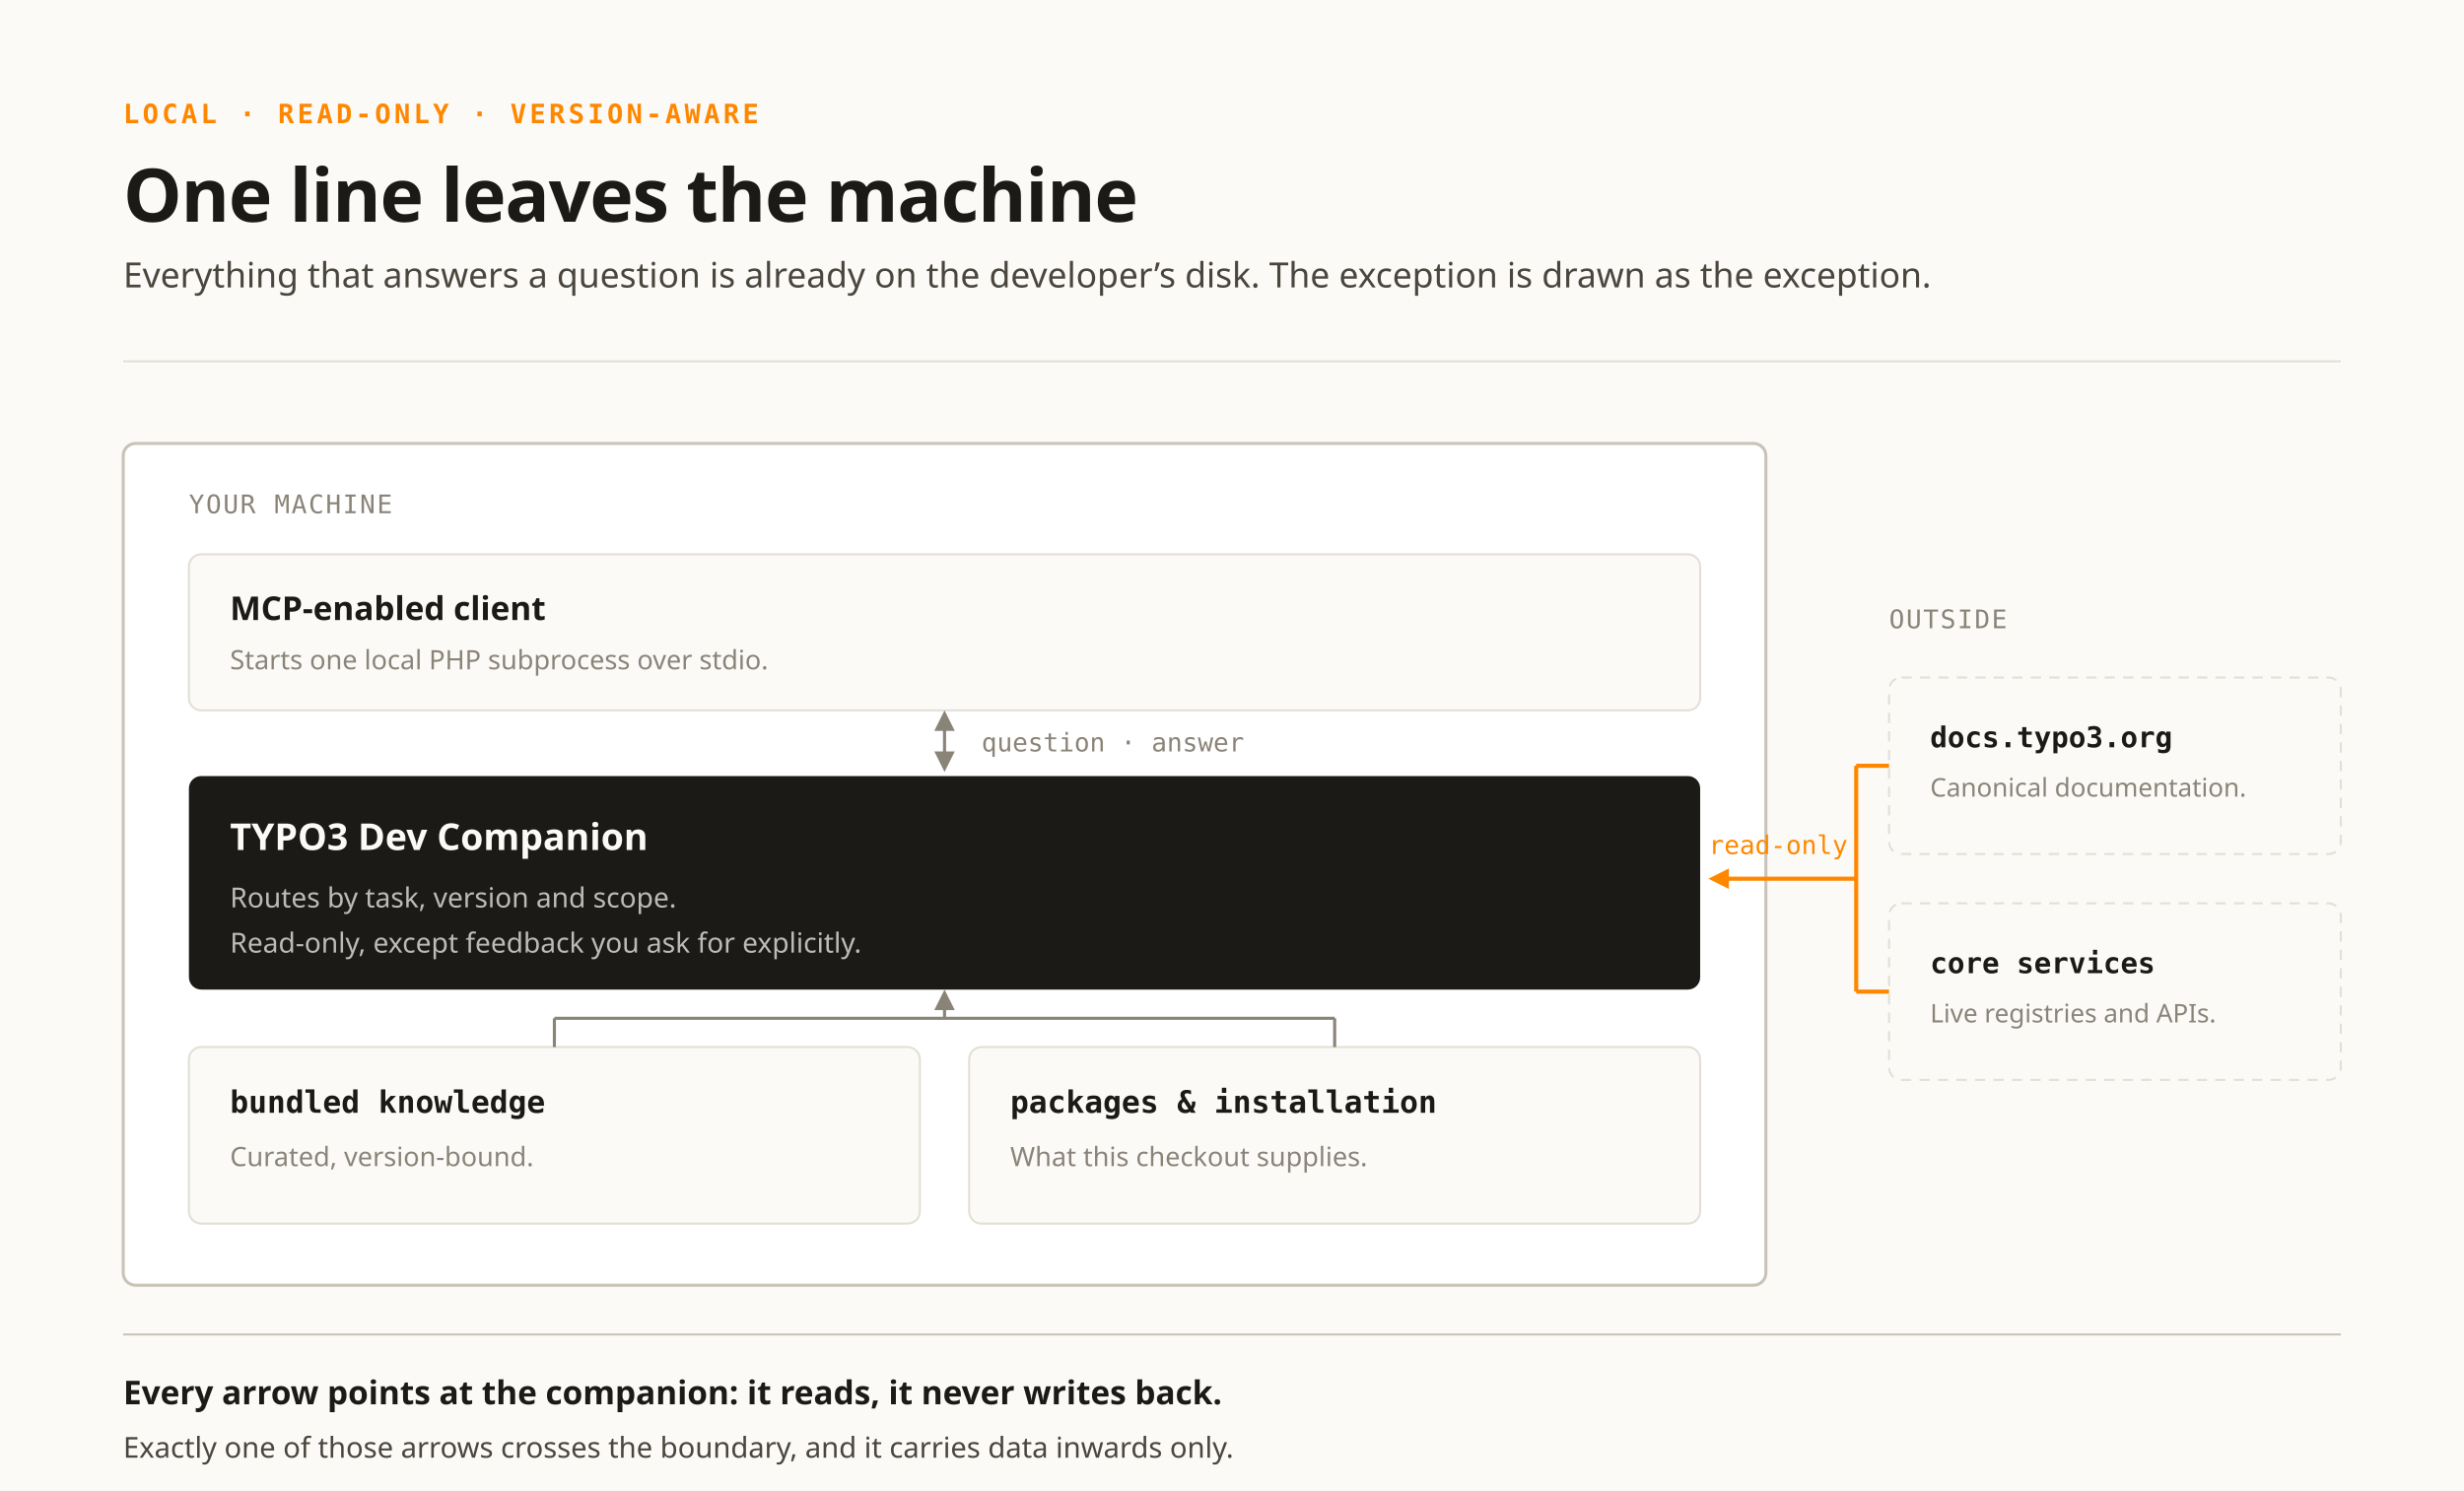
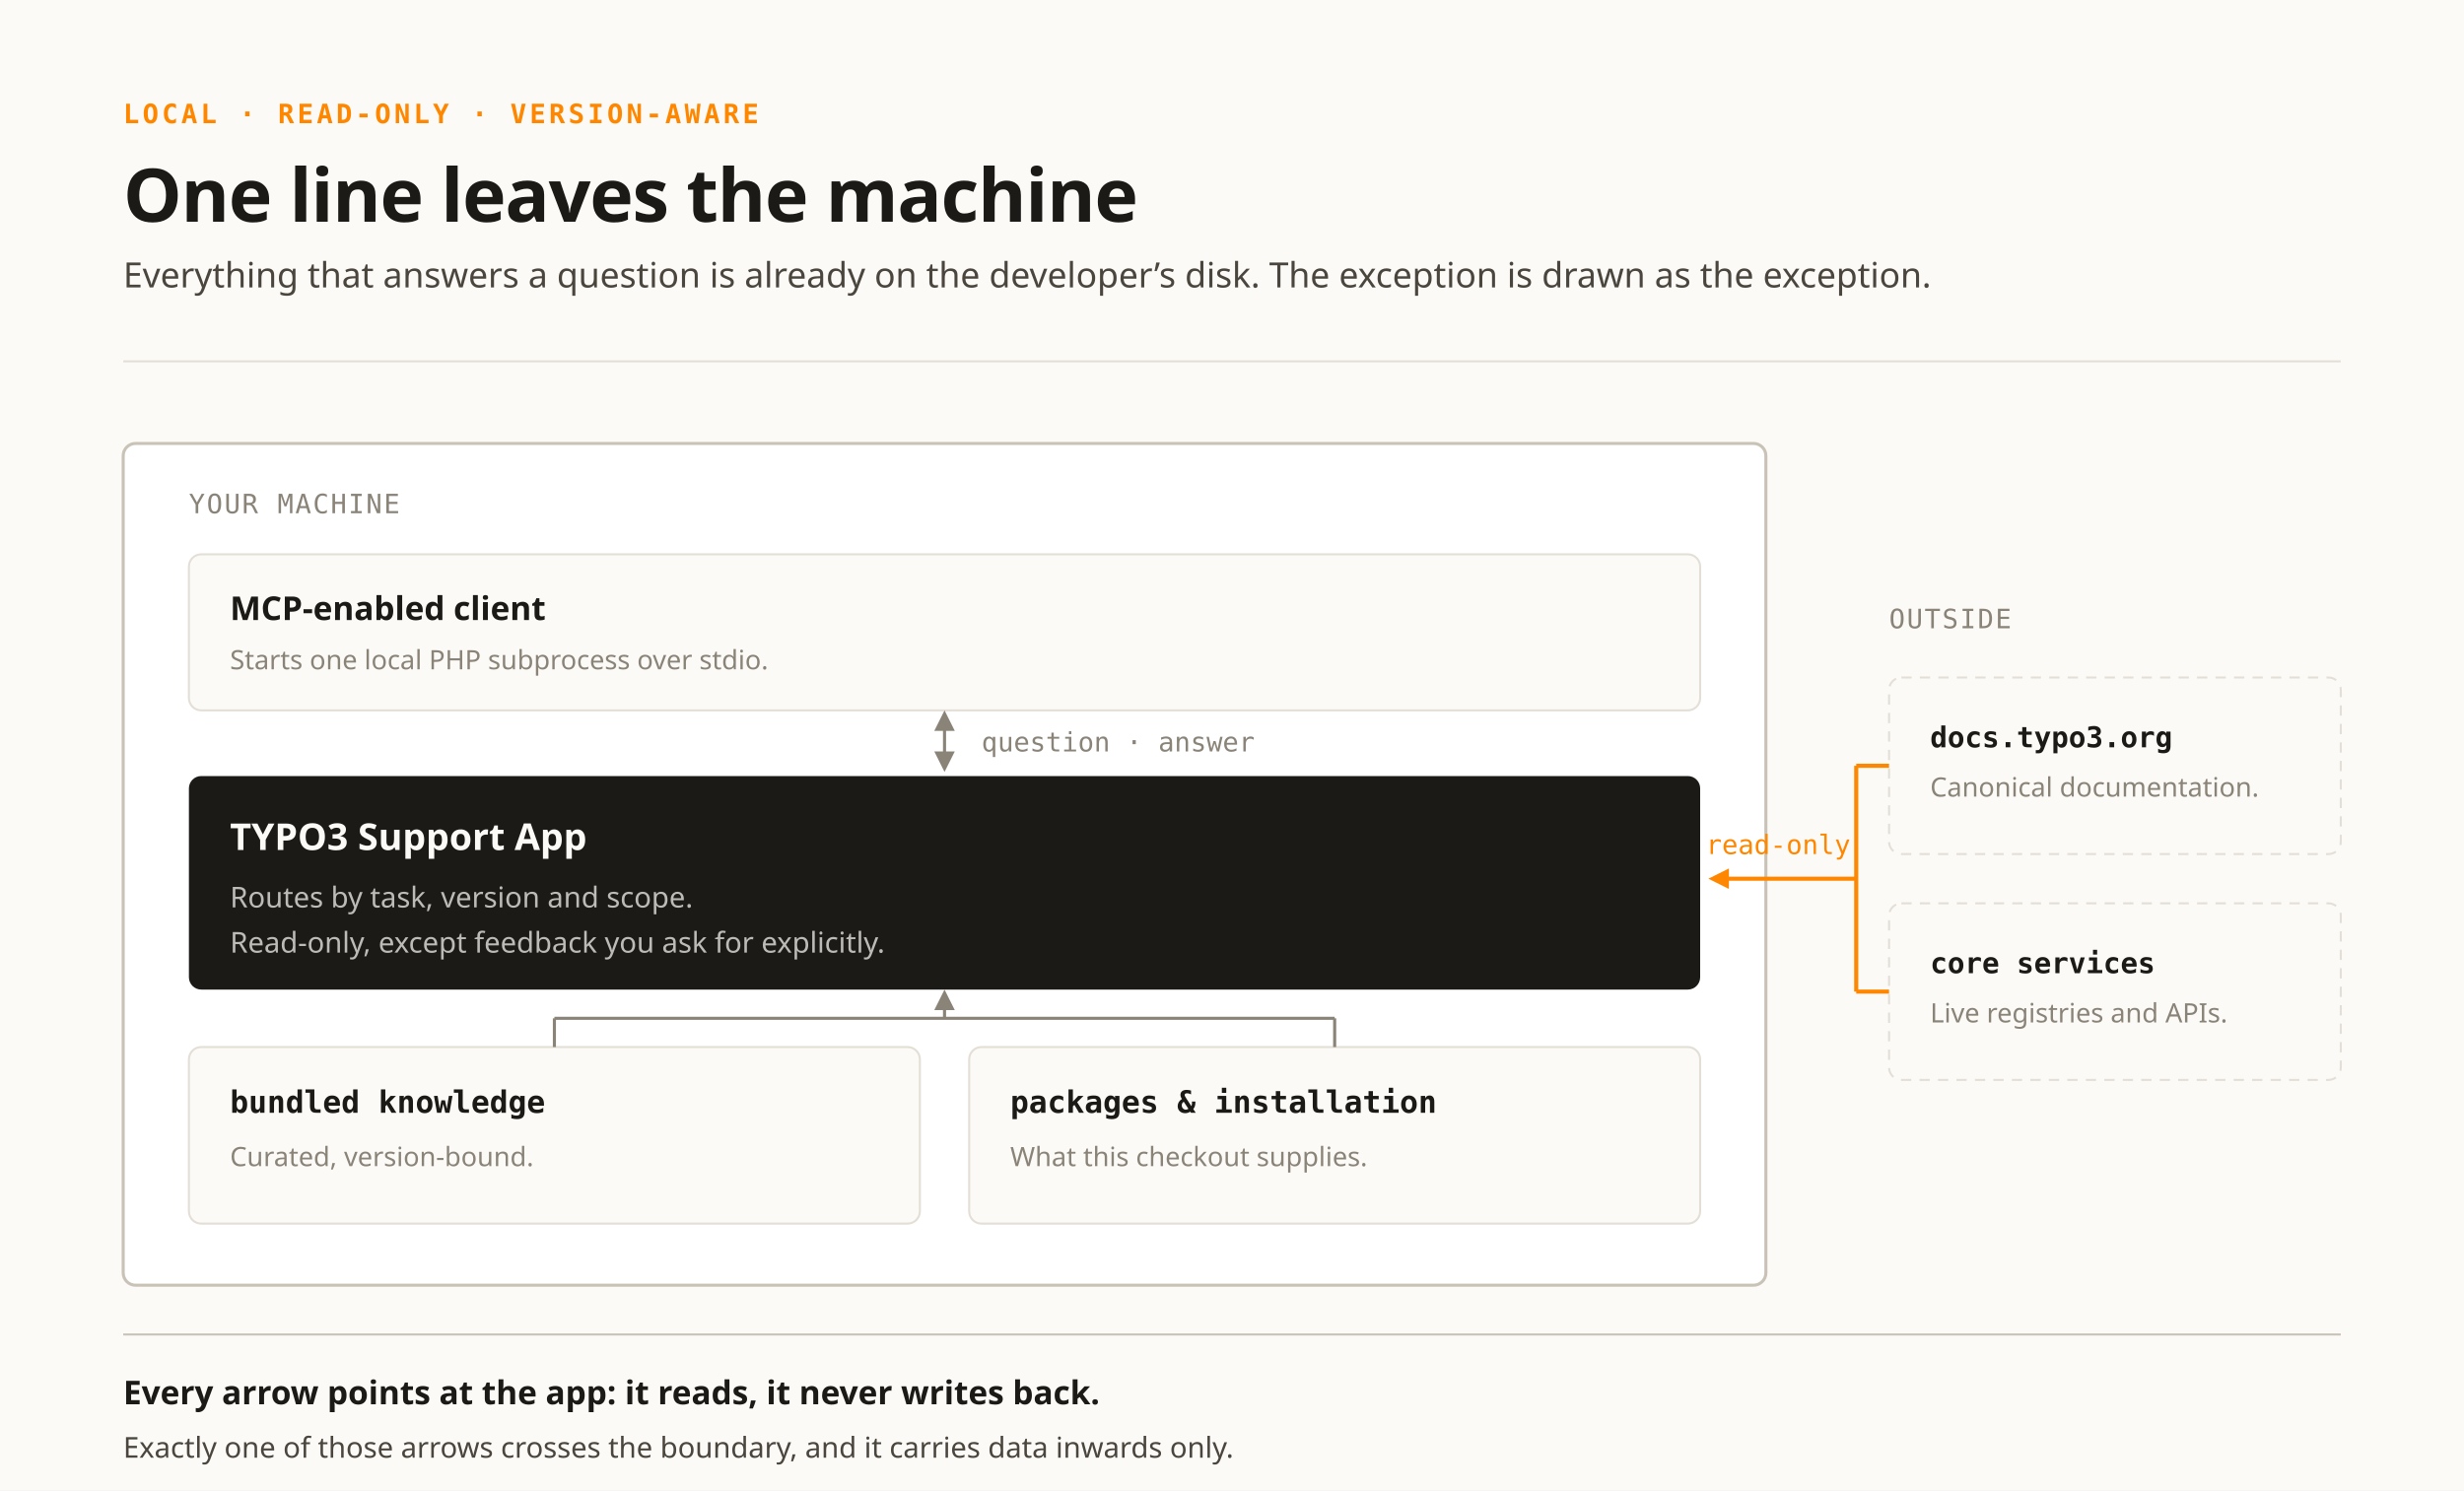
<svg xmlns="http://www.w3.org/2000/svg" width="1200" height="726" viewBox="0 0 1200 726" role="img" aria-labelledby="ov-t ov-d">
  <rect width="1200" height="726" fill="#FBFAF7" />
  <text x="60" y="60" fill="#FF8700" font-family="'Source Code Pro',ui-monospace,monospace" font-size="13" font-weight="600" letter-spacing="1.6">LOCAL · READ-ONLY · VERSION-AWARE</text>
  <text x="60" y="108" fill="#1C1A17" font-family="'Source Sans 3',system-ui,sans-serif" font-size="36" font-weight="700" letter-spacing="-0.5">One line leaves the machine</text>
  <text x="60" y="140" fill="#4A453D" font-family="'Source Sans 3',system-ui,sans-serif" font-size="17">Everything that answers a question is already on the developer’s disk. The exception is drawn as the exception.</text>
  <line x1="60" y1="176" x2="1140" y2="176" stroke="#E3DFD6" stroke-width="1" />
  <rect x="60" y="216" width="800" height="410" rx="6" fill="#FFFFFF" stroke="#C9C3B7" stroke-width="1.5" />
-   <text x="92" y="250" fill="#8A8378" font-family="'Source Code Pro',ui-monospace,monospace" font-size="12.5" letter-spacing="0.8">YOUR MACHINE</text>
+   <text x="92" y="250" fill="#8A8378" font-family="'Source Code Pro',ui-monospace,monospace" font-size="13" letter-spacing="0.8">YOUR MACHINE</text>
  <rect x="92" y="270" width="736" height="76" rx="6" fill="#FBFAF7" stroke="#E3DFD6" stroke-width="1" />
  <text x="112" y="302" fill="#1C1A17" font-family="'Source Sans 3',system-ui,sans-serif" font-size="16" font-weight="600">MCP-enabled client</text>
  <text x="112" y="326" fill="#8A8378" font-family="'Source Sans 3',system-ui,sans-serif" font-size="13">Starts one local PHP subprocess over stdio.</text>
  <path d="M460 348 V374" stroke="#8A8378" stroke-width="1.5" fill="none" />
  <path d="M455 366 460 376 465 366Z" fill="#8A8378" />
  <path d="M455 356 460 346 465 356Z" fill="#8A8378" />
-   <text x="478" y="366" fill="#8A8378" font-family="'Source Code Pro',ui-monospace,monospace" font-size="12.5">question · answer</text>
+   <text x="478" y="366" fill="#8A8378" font-family="'Source Code Pro',ui-monospace,monospace" font-size="13">question · answer</text>
  <rect x="92" y="378" width="736" height="104" rx="6" fill="#1C1A17" />
-   <text x="112" y="414" fill="#FBFAF7" font-family="'Source Sans 3',system-ui,sans-serif" font-size="18" font-weight="700">TYPO3 Dev Companion</text>
-   <text x="112" y="442" fill="#FBFAF7" font-family="'Source Sans 3',system-ui,sans-serif" font-size="13.5" opacity="0.72">Routes by task, version and scope.</text>
-   <text x="112" y="464" fill="#FBFAF7" font-family="'Source Sans 3',system-ui,sans-serif" font-size="13.5" opacity="0.72">Read-only, except feedback you ask for explicitly.</text>
+   <text x="112" y="414" fill="#FBFAF7" font-family="'Source Sans 3',system-ui,sans-serif" font-size="18" font-weight="700">TYPO3 Support App</text>
+   <text x="112" y="442" fill="#FBFAF7" font-family="'Source Sans 3',system-ui,sans-serif" font-size="14" opacity="0.72">Routes by task, version and scope.</text>
+   <text x="112" y="464" fill="#FBFAF7" font-family="'Source Sans 3',system-ui,sans-serif" font-size="14" opacity="0.72">Read-only, except feedback you ask for explicitly.</text>
  <path d="M270 496 H650 M460 496 V486" stroke="#8A8378" stroke-width="1.5" fill="none" />
  <path d="M455 492 460 482 465 492Z" fill="#8A8378" />
  <rect x="92" y="510" width="356" height="86" rx="6" fill="#FBFAF7" stroke="#E3DFD6" stroke-width="1" />
  <text x="112" y="542" fill="#1C1A17" font-family="'Source Code Pro',ui-monospace,monospace" font-size="15" font-weight="600">bundled knowledge</text>
  <text x="112" y="568" fill="#8A8378" font-family="'Source Sans 3',system-ui,sans-serif" font-size="13">Curated, version-bound.</text>
  <path d="M270 510 V496" stroke="#8A8378" stroke-width="1.5" fill="none" />
  <rect x="472" y="510" width="356" height="86" rx="6" fill="#FBFAF7" stroke="#E3DFD6" stroke-width="1" />
  <text x="492" y="542" fill="#1C1A17" font-family="'Source Code Pro',ui-monospace,monospace" font-size="15" font-weight="600">packages &amp; installation</text>
  <text x="492" y="568" fill="#8A8378" font-family="'Source Sans 3',system-ui,sans-serif" font-size="13">What this checkout supplies.</text>
  <path d="M650 510 V496" stroke="#8A8378" stroke-width="1.5" fill="none" />
-   <text x="920" y="306" fill="#8A8378" font-family="'Source Code Pro',ui-monospace,monospace" font-size="12.5" letter-spacing="0.8">OUTSIDE</text>
+   <text x="920" y="306" fill="#8A8378" font-family="'Source Code Pro',ui-monospace,monospace" font-size="13" letter-spacing="0.8">OUTSIDE</text>
  <path d="M904 373 V483 M904 428 H838" stroke="#FF8700" stroke-width="2" fill="none" />
  <path d="M842 423 832 428 842 433Z" fill="#FF8700" />
-   <text x="866" y="416" text-anchor="middle" fill="#FF8700" font-family="'Source Code Pro',ui-monospace,monospace" font-size="12.5">read-only</text>
+   <text x="866" y="416" text-anchor="middle" fill="#FF8700" font-family="'Source Code Pro',ui-monospace,monospace" font-size="13">read-only</text>
  <rect x="920" y="330" width="220" height="86" rx="6" fill="#FBFAF7" stroke="#E3DFD6" stroke-width="1" stroke-dasharray="5 4" />
  <text x="940" y="364" fill="#1C1A17" font-family="'Source Code Pro',ui-monospace,monospace" font-size="14" font-weight="600">docs.typo3.org</text>
-   <text x="940" y="388" fill="#8A8378" font-family="'Source Sans 3',system-ui,sans-serif" font-size="12.5">Canonical documentation.</text>
+   <text x="940" y="388" fill="#8A8378" font-family="'Source Sans 3',system-ui,sans-serif" font-size="13">Canonical documentation.</text>
  <path d="M920 373 H904" stroke="#FF8700" stroke-width="2" fill="none" />
  <rect x="920" y="440" width="220" height="86" rx="6" fill="#FBFAF7" stroke="#E3DFD6" stroke-width="1" stroke-dasharray="5 4" />
  <text x="940" y="474" fill="#1C1A17" font-family="'Source Code Pro',ui-monospace,monospace" font-size="14" font-weight="600">core services</text>
-   <text x="940" y="498" fill="#8A8378" font-family="'Source Sans 3',system-ui,sans-serif" font-size="12.5">Live registries and APIs.</text>
+   <text x="940" y="498" fill="#8A8378" font-family="'Source Sans 3',system-ui,sans-serif" font-size="13">Live registries and APIs.</text>
  <path d="M920 483 H904" stroke="#FF8700" stroke-width="2" fill="none" />
  <line x1="60" y1="650" x2="1140" y2="650" stroke="#C9C3B7" stroke-width="1" />
-   <text x="60" y="684" fill="#1C1A17" font-family="'Source Sans 3',system-ui,sans-serif" font-size="16" font-weight="600">Every arrow points at the companion: it reads, it never writes back.</text>
+   <text x="60" y="684" fill="#1C1A17" font-family="'Source Sans 3',system-ui,sans-serif" font-size="16" font-weight="600">Every arrow points at the app: it reads, it never writes back.</text>
  <text x="60" y="710" fill="#4A453D" font-family="'Source Sans 3',system-ui,sans-serif" font-size="14">Exactly one of those arrows crosses the boundary, and it carries data inwards only.</text>
</svg>
